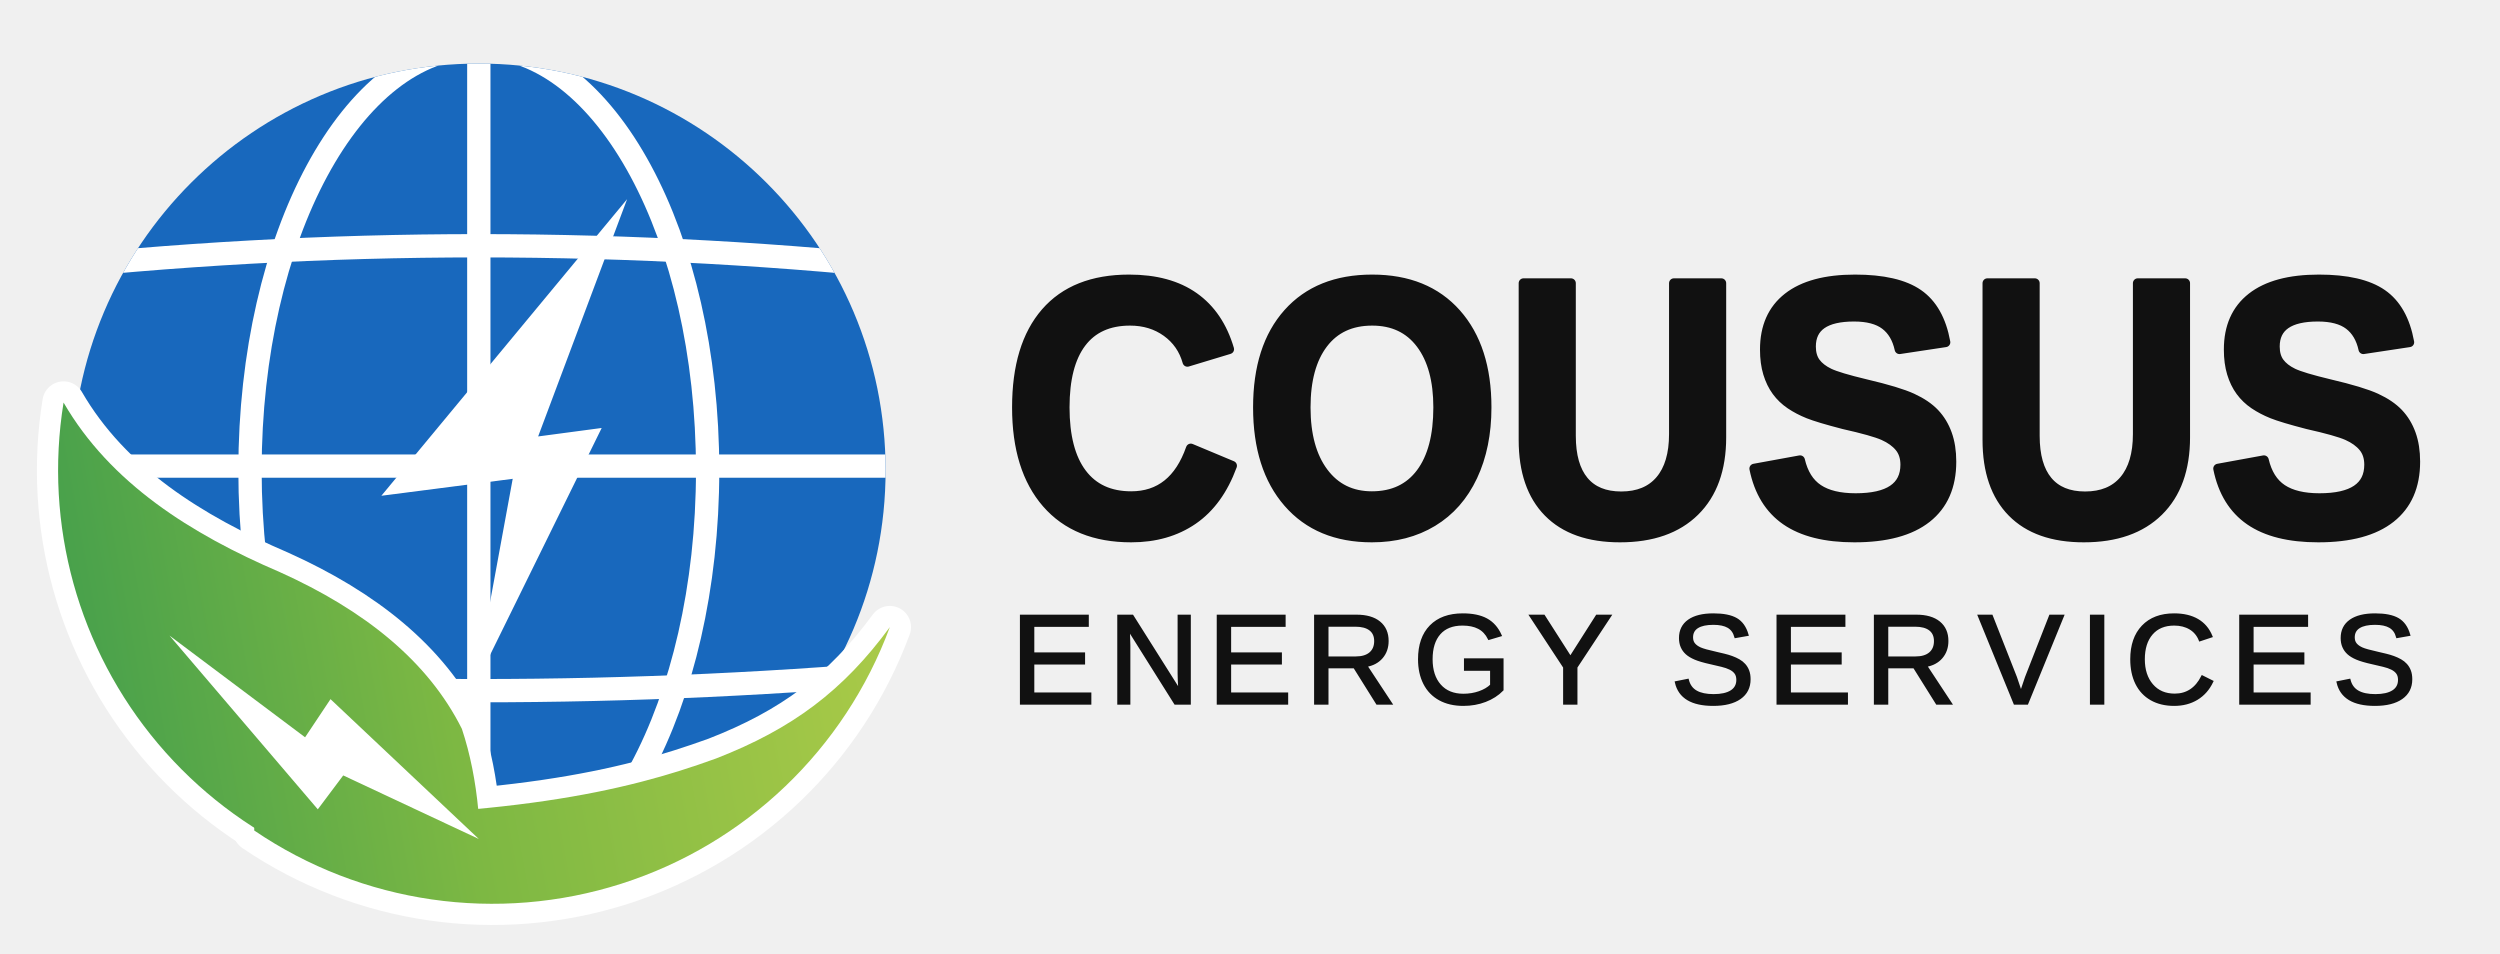
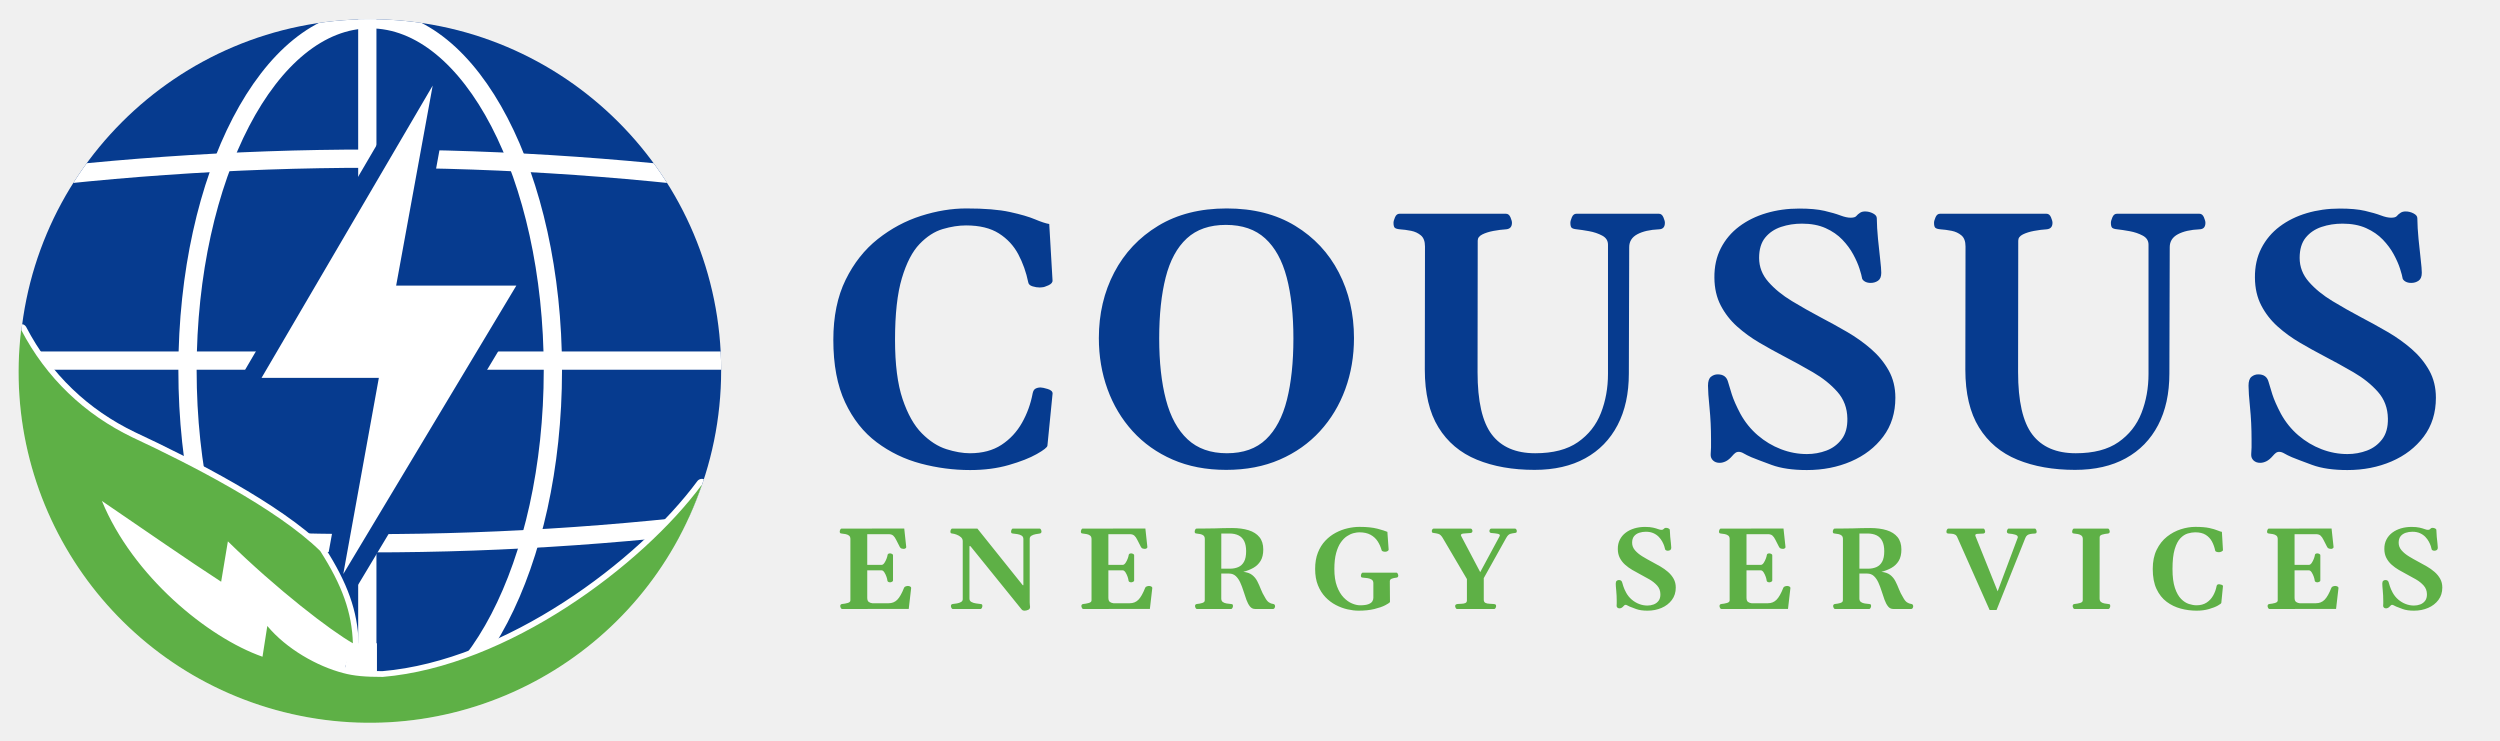
- <svg xmlns="http://www.w3.org/2000/svg" viewBox="100 70 590 225" width="2360" height="900">
-   <defs>
-     <linearGradient id="gg" gradientUnits="userSpaceOnUse" x1="120" y1="250" x2="310" y2="215">
-       <stop offset="0" stop-color="#46A04C" />
-       <stop offset="0.45" stop-color="#7DB843" />
-       <stop offset="1" stop-color="#AACA48" />
-     </linearGradient>
-     <clipPath id="cg">
-       <circle cx="213" cy="181" r="96" />
-     </clipPath>
-   </defs>
-   <g>
-     <circle cx="213" cy="181" r="96" fill="#1868BD" />
-     <g clip-path="url(#cg)" fill="none" stroke="#FFFFFF" stroke-width="5.5">
-       <line x1="213" y1="70" x2="213" y2="290" />
-       <ellipse cx="213" cy="181" rx="54" ry="100" />
-       <line x1="100" y1="180" x2="330" y2="180" />
-       <path d="M 105 134 Q 213 122 321 134" />
-       <path d="M 105 228 Q 213 238 321 228" />
+ <svg xmlns="http://www.w3.org/2000/svg" width="1560" height="462" viewBox="0 0 1560 462">
+   <g transform="translate(0,0) scale(0.6) translate(-242,-77)">
+     <defs>
+       <clipPath id="gca">
+         <circle cx="627" cy="462" r="365" />
+       </clipPath>
+     </defs>
+     <circle cx="627" cy="462" r="365" fill="#063B8F" />
+     <g clip-path="url(#gca)" stroke="#FFFFFF" stroke-width="19" fill="none">
+       <path d="M200,272 Q627,212 1054,272" />
+       <line x1="200" y1="452" x2="1054" y2="452" />
+       <path d="M200,612 Q627,672 1054,612" />
+       <line x1="624" y1="60" x2="624" y2="900" />
+       <ellipse cx="627" cy="462" rx="190" ry="365" />
    </g>
-     <path d="M 248 117 L 190 187 L 221 183 L 212 232 L 242 171 L 227 173 Z" fill="#FFFFFF" />
-     <g stroke="#FFFFFF" stroke-width="10" stroke-linejoin="round" fill="#FFFFFF">
-       <path d="M 115 165 A 100 100 0 0 0 213 281 C 214 268 213 254 209 242 C 201 226 186 214 166 205 C 145 196 126 184 115 165 Z" />
-       <path d="M 160 266 A 100 100 0 0 0 310 218 C 299 233 287 242 269 249 C 247 257 220 263 160 263 Z" />
-     </g>
-     <g fill="url(#gg)">
-       <path d="M 115 165 A 100 100 0 0 0 213 281 C 214 268 213 254 209 242 C 201 226 186 214 166 205 C 145 196 126 184 115 165 Z" />
-       <path d="M 160 266 A 100 100 0 0 0 310 218 C 299 233 287 242 269 249 C 247 257 220 263 160 263 Z" />
-     </g>
-     <path d="M 140 220 L 172 244 L 178 235 L 213 268 L 181 253 L 175 261 Z" fill="#FFFFFF" />
+     <polygon points="692,166 514,470 636,470 599,674 779,374 654,374" fill="none" stroke="#063B8F" stroke-width="38" stroke-linejoin="round" />
+     <polygon points="692,166 514,470 636,470 599,674 779,374 654,374" fill="#FFFFFF" />
+     <polygon points="606,746 634,746 634,795 596,795" fill="#FFFFFF" clip-path="url(#gca)" />
+     <path d="M264,420 A365,365 0 0 0 972,581 C910,665 770,770 640,781 C622,781 610,780 599,777 C572,770 540,752 520,728 L515,760 C458,740 380,676 348,598 C392,628 438,660 472,682 L479,640 C530,690 586,733 609,746 C608,714 598,686 575,650 C530,606 440,560 380,532 C330,508 290,470 264,420 Z " fill="none" stroke="#FFFFFF" stroke-width="12" stroke-linejoin="round" clip-path="url(#gca)" />
+     <path d="M264,420 A365,365 0 0 0 972,581 C910,665 770,770 640,781 C622,781 610,780 599,777 L609,746 C608,714 598,672 575,650 C530,606 440,560 380,532 C330,508 290,470 264,420 Z" fill="#FFFFFF" />
+     <path d="M264,420 A365,365 0 0 0 972,581 C910,665 770,770 640,781 C622,781 610,780 599,777 C572,770 540,752 520,728 L515,760 C458,740 380,676 348,598 C392,628 438,660 472,682 L479,640 C530,690 586,733 609,746 C608,714 598,686 575,650 C530,606 440,560 380,532 C330,508 290,470 264,420 Z " fill="#5EB046" />
  </g>
-   <path d="M366.958 187.098Q377.082 187.098 381.025 175.844L390.769 179.917Q387.622 188.483 381.537 192.662Q375.451 196.84 366.958 196.84Q354.067 196.84 347.033 188.756Q340.0 180.673 340.0 166.144Q340.0 151.572 346.787 143.762Q353.574 135.951 366.465 135.951Q375.868 135.951 381.783 140.129Q387.698 144.308 390.087 152.412L380.229 155.394Q378.977 150.942 375.319 148.318Q371.66 145.693 366.693 145.693Q359.11 145.693 355.185 150.9Q351.261 156.107 351.261 166.144Q351.261 176.348 355.299 181.723Q359.337 187.098 366.958 187.098Z M450.832 166.144Q450.832 175.382 447.533 182.395Q444.234 189.407 438.092 193.124Q431.95 196.84 423.76 196.84Q411.172 196.84 404.025 188.63Q396.877 180.421 396.877 166.144Q396.877 151.908 404.006 143.93Q411.134 135.951 423.836 135.951Q436.537 135.951 443.685 144.014Q450.832 152.076 450.832 166.144ZM439.419 166.144Q439.419 156.569 435.324 151.131Q431.229 145.693 423.836 145.693Q416.328 145.693 412.233 151.089Q408.138 156.485 408.138 166.144Q408.138 175.886 412.328 181.492Q416.518 187.098 423.76 187.098Q431.267 187.098 435.343 181.639Q439.419 176.18 439.419 166.144Z M482.306 196.84Q471.272 196.84 465.414 190.877Q459.556 184.914 459.556 173.828V136.833H470.741V172.862Q470.741 179.875 473.756 183.507Q476.77 187.14 482.609 187.14Q488.6 187.14 491.822 183.339Q495.045 179.539 495.045 172.442V136.833H506.23V173.198Q506.23 184.452 499.955 190.646Q493.68 196.84 482.306 196.84Z M560.53 178.951Q560.53 187.644 554.709 192.242Q548.889 196.84 537.628 196.84Q527.353 196.84 521.514 192.809Q515.675 188.777 514.007 180.589L524.813 178.615Q525.912 183.318 529.097 185.439Q532.282 187.56 537.932 187.56Q549.648 187.56 549.648 179.665Q549.648 177.146 548.302 175.508Q546.956 173.87 544.51 172.778Q542.065 171.687 535.126 170.133Q529.135 168.579 526.785 167.634Q524.434 166.689 522.538 165.409Q520.642 164.128 519.315 162.322Q517.988 160.517 517.249 158.081Q516.509 155.646 516.509 152.496Q516.509 144.476 521.95 140.213Q527.391 135.951 537.78 135.951Q547.714 135.951 552.7 139.395Q557.686 142.838 559.127 150.774L548.283 152.412Q547.449 148.591 544.889 146.659Q542.33 144.728 537.553 144.728Q527.391 144.728 527.391 151.782Q527.391 154.092 528.472 155.562Q529.552 157.031 531.676 158.06Q533.799 159.089 540.283 160.643Q547.979 162.448 551.297 163.981Q554.615 165.514 556.548 167.55Q558.482 169.587 559.506 172.421Q560.53 175.256 560.53 178.951Z M591.776 196.84Q580.742 196.84 574.884 190.877Q569.026 184.914 569.026 173.828V136.833H580.212V172.862Q580.212 179.875 583.226 183.507Q586.24 187.14 592.079 187.14Q598.07 187.14 601.293 183.339Q604.516 179.539 604.516 172.442V136.833H615.701V173.198Q615.701 184.452 609.426 190.646Q603.151 196.84 591.776 196.84Z M670.0 178.951Q670.0 187.644 664.18 192.242Q658.36 196.84 647.099 196.84Q636.824 196.84 630.985 192.809Q625.146 188.777 623.477 180.589L634.283 178.615Q635.383 183.318 638.568 185.439Q641.753 187.56 647.402 187.56Q659.118 187.56 659.118 179.665Q659.118 177.146 657.772 175.508Q656.426 173.87 653.981 172.778Q651.535 171.687 644.596 170.133Q638.606 168.579 636.255 167.634Q633.904 166.689 632.008 165.409Q630.113 164.128 628.786 162.322Q627.458 160.517 626.719 158.081Q625.98 155.646 625.98 152.496Q625.98 144.476 631.421 140.213Q636.862 135.951 647.251 135.951Q657.184 135.951 662.17 139.395Q667.156 142.838 668.597 150.774L657.753 152.412Q656.919 148.591 654.36 146.659Q651.8 144.728 647.023 144.728Q636.862 144.728 636.862 151.782Q636.862 154.092 637.942 155.562Q639.023 157.031 641.146 158.06Q643.269 159.089 649.753 160.643Q657.45 162.448 660.768 163.981Q664.085 165.514 666.019 167.55Q667.953 169.587 668.976 172.421Q670.0 175.256 670.0 178.951Z" fill="#111111" stroke="#111111" stroke-width="2.3" stroke-linejoin="round" />
-   <path d="M341 236V215.36H356.659V217.646H343.798V224.267H355.78V226.522H343.798V233.715H357.26V236Z M377.365 236L366.32 218.422L366.393 219.843L366.466 222.289V236H363.976V215.36H367.228L378.39 233.056Q378.214 230.185 378.214 228.896V215.36H380.734V236Z M387.45 236V215.36H403.109V217.646H390.248V224.267H402.23V226.522H390.248V233.715H403.71V236Z M425.016 236L419.654 227.431H413.224V236H410.426V215.36H420.138Q423.624 215.36 425.521 216.92Q427.418 218.48 427.418 221.264Q427.418 223.563 426.078 225.131Q424.737 226.698 422.379 227.108L428.238 236Z M424.605 221.293Q424.605 219.491 423.382 218.546Q422.159 217.602 419.859 217.602H413.224V225.219H419.976Q422.188 225.219 423.397 224.186Q424.605 223.153 424.605 221.293Z M434.954 225.585Q434.954 220.561 437.65 217.807Q440.345 215.053 445.223 215.053Q448.651 215.053 450.789 216.21Q452.928 217.367 454.085 219.916L451.419 220.707Q450.54 218.949 448.995 218.144Q447.449 217.338 445.15 217.338Q441.575 217.338 439.686 219.499Q437.796 221.659 437.796 225.585Q437.796 229.496 439.803 231.759Q441.81 234.022 445.355 234.022Q447.376 234.022 449.127 233.407Q450.877 232.792 451.961 231.737V228.017H445.794V225.673H454.539V232.792Q452.899 234.462 450.518 235.377Q448.138 236.293 445.355 236.293Q442.117 236.293 439.774 235.004Q437.43 233.715 436.192 231.291Q434.954 228.866 434.954 225.585Z M471.978 227.445V236H469.195V227.445L461.255 215.36H464.332L470.616 225.189L476.871 215.36H479.947Z M512.842 230.302Q512.842 233.158 510.608 234.726Q508.374 236.293 504.316 236.293Q496.772 236.293 495.571 231.049L498.281 230.507Q498.75 232.367 500.273 233.239Q501.797 234.11 504.419 234.11Q507.129 234.11 508.601 233.18Q510.073 232.25 510.073 230.448Q510.073 229.438 509.612 228.808Q509.15 228.178 508.315 227.768Q507.48 227.357 506.323 227.079Q505.166 226.801 503.76 226.479Q501.313 225.937 500.046 225.395Q498.779 224.853 498.047 224.186Q497.314 223.52 496.926 222.626Q496.538 221.732 496.538 220.575Q496.538 217.924 498.567 216.488Q500.596 215.053 504.375 215.053Q507.891 215.053 509.751 216.129Q511.611 217.206 512.358 219.799L509.604 220.282Q509.15 218.642 507.876 217.902Q506.601 217.162 504.346 217.162Q501.87 217.162 500.566 217.982Q499.263 218.803 499.263 220.429Q499.263 221.381 499.768 222.003Q500.273 222.626 501.225 223.058Q502.178 223.49 505.019 224.12Q505.972 224.34 506.916 224.567Q507.861 224.794 508.725 225.109Q509.59 225.424 510.344 225.849Q511.099 226.273 511.655 226.889Q512.212 227.504 512.527 228.339Q512.842 229.174 512.842 230.302Z M519.558 236V215.36H535.217V217.646H522.356V224.267H534.338V226.522H522.356V233.715H535.818V236Z M557.124 236L551.762 227.431H545.332V236H542.534V215.36H552.246Q555.732 215.36 557.629 216.92Q559.526 218.48 559.526 221.264Q559.526 223.563 558.186 225.131Q556.845 226.698 554.487 227.108L560.346 236Z M556.713 221.293Q556.713 219.491 555.49 218.546Q554.267 217.602 551.967 217.602H545.332V225.219H552.084Q554.296 225.219 555.505 224.186Q556.713 223.153 556.713 221.293Z M578.386 236H575.485L567.062 215.36H570.007L575.72 229.892L576.95 233.539L578.18 229.892L583.864 215.36H586.808Z M593.525 236V215.36H596.322V236Z M613.117 217.338Q609.689 217.338 607.785 219.542Q605.88 221.747 605.88 225.585Q605.88 229.379 607.865 231.686Q609.85 233.993 613.234 233.993Q617.57 233.993 619.752 229.701L622.037 230.844Q620.763 233.51 618.456 234.901Q616.149 236.293 613.102 236.293Q609.982 236.293 607.704 234.997Q605.426 233.7 604.232 231.291Q603.038 228.881 603.038 225.585Q603.038 220.648 605.704 217.851Q608.371 215.053 613.087 215.053Q616.383 215.053 618.595 216.342Q620.807 217.631 621.847 220.165L619.196 221.044Q618.478 219.242 616.889 218.29Q615.299 217.338 613.117 217.338Z M628.754 236V215.36H644.413V217.646H631.551V224.267H643.534V226.522H631.551V233.715H645.013V236Z M669 230.302Q669 233.158 666.766 234.726Q664.532 236.293 660.475 236.293Q652.931 236.293 651.729 231.049L654.439 230.507Q654.908 232.367 656.432 233.239Q657.955 234.11 660.577 234.11Q663.287 234.11 664.759 233.18Q666.231 232.25 666.231 230.448Q666.231 229.438 665.77 228.808Q665.309 228.178 664.474 227.768Q663.639 227.357 662.481 227.079Q661.324 226.801 659.918 226.479Q657.472 225.937 656.205 225.395Q654.938 224.853 654.205 224.186Q653.473 223.52 653.084 222.626Q652.696 221.732 652.696 220.575Q652.696 217.924 654.725 216.488Q656.754 215.053 660.533 215.053Q664.049 215.053 665.909 216.129Q667.77 217.206 668.517 219.799L665.763 220.282Q665.309 218.642 664.034 217.902Q662.76 217.162 660.504 217.162Q658.028 217.162 656.725 217.982Q655.421 218.803 655.421 220.429Q655.421 221.381 655.926 222.003Q656.432 222.626 657.384 223.058Q658.336 223.49 661.178 224.12Q662.13 224.34 663.075 224.567Q664.02 224.794 664.884 225.109Q665.748 225.424 666.502 225.849Q667.257 226.273 667.813 226.889Q668.37 227.504 668.685 228.339Q669 229.174 669 230.302Z" fill="#111111" stroke="#111111" stroke-width="0.6" />
+   <g transform="translate(520,290)">
+     <path d="M85.343 3.311Q69.796 3.311 54.62 -0.717Q39.445 -4.746 27.069 -14.018Q14.694 -23.289 7.347 -38.962Q0.0 -54.635 0.0 -77.925Q0.0 -99.779 7.666 -115.397Q15.332 -131.015 27.75 -140.838Q40.169 -150.661 54.716 -155.297Q69.263 -159.933 83.025 -159.933Q100.007 -159.933 110.121 -157.723Q120.234 -155.514 125.856 -153.136Q131.479 -150.758 134.728 -150.22L136.772 -115.135Q136.993 -113.259 134.277 -111.99Q131.562 -110.721 130.16 -110.721Q129.829 -110.721 129.515 -110.665Q129.201 -110.61 128.716 -110.61Q126.667 -110.61 124.297 -111.328Q121.927 -112.045 121.63 -113.811Q119.705 -123.236 115.422 -131.315Q111.138 -139.394 103.296 -144.365Q95.454 -149.337 82.804 -149.337Q75.971 -149.337 68.287 -147.074Q60.604 -144.812 53.816 -137.748Q47.028 -130.684 42.762 -116.39Q38.496 -102.097 38.496 -77.925Q38.496 -54.967 43.22 -40.949Q47.945 -26.931 55.242 -19.592Q62.538 -12.252 70.574 -9.713Q78.61 -7.174 85.233 -7.174Q96.894 -7.174 104.892 -12.398Q112.889 -17.621 117.717 -26.16Q122.544 -34.7 124.387 -44.576Q124.829 -46.783 126.189 -47.501Q127.549 -48.218 129.315 -48.218Q130.64 -48.218 133.728 -47.28Q136.815 -46.342 136.815 -44.465L133.59 -11.92Q133.48 -10.375 126.949 -6.678Q120.418 -2.98 109.532 0.166Q98.646 3.311 85.343 3.311Z M245.145 3.201Q226.478 3.201 211.772 -3.201Q197.066 -9.603 186.785 -20.916Q176.504 -32.229 171.094 -47.13Q165.683 -62.031 165.683 -79.028Q165.683 -101.655 175.276 -119.977Q184.868 -138.299 202.724 -149.116Q220.58 -159.933 245.481 -159.933Q270.381 -159.933 288.158 -149.116Q305.935 -138.299 315.41 -119.977Q324.885 -101.655 324.885 -79.028Q324.885 -62.031 319.44 -47.13Q313.996 -32.229 303.643 -20.916Q293.29 -9.603 278.551 -3.201Q263.812 3.201 245.145 3.201ZM245.586 -7.174Q260.915 -7.174 269.967 -15.839Q279.018 -24.503 283.051 -40.563Q287.085 -56.622 287.085 -78.808Q287.085 -100.993 282.903 -116.887Q278.72 -132.781 269.487 -141.224Q260.253 -149.668 244.957 -149.668Q229.705 -149.668 220.56 -141.224Q211.415 -132.781 207.377 -116.887Q203.339 -100.993 203.339 -78.808Q203.339 -56.622 207.559 -40.563Q211.78 -24.503 221.073 -15.839Q230.367 -7.174 245.586 -7.174Z M496.624 -135.761 496.403 -56.953Q496.403 -38.203 489.368 -24.733Q482.333 -11.262 469.196 -4.031Q456.059 3.201 437.555 3.201Q417.04 3.201 401.577 -3.149Q386.114 -9.498 377.597 -23.305Q369.081 -37.111 369.081 -59.409L369.191 -136.202Q369.191 -140.948 366.652 -143.101Q364.114 -145.253 360.527 -145.971Q356.939 -146.688 353.518 -146.909Q351.2 -147.129 350.372 -147.847Q349.544 -148.564 349.544 -150.993Q349.544 -152.207 350.483 -154.414Q351.421 -156.622 353.297 -156.622H419.709Q421.586 -156.622 422.524 -154.414Q423.462 -152.207 423.462 -150.993Q423.462 -147.24 419.82 -146.909Q416.067 -146.688 411.942 -145.915Q407.817 -145.143 404.956 -143.708Q402.094 -142.273 402.094 -139.845L401.996 -57.836Q401.996 -30.551 410.884 -18.862Q419.773 -7.174 437.997 -7.174Q454.669 -7.174 464.621 -14.096Q474.574 -21.019 478.979 -32.281Q483.384 -43.544 483.384 -56.733V-137.306Q483.384 -141.059 479.758 -142.99Q476.133 -144.922 471.552 -145.75Q466.972 -146.578 463.881 -146.909Q461.563 -147.129 460.735 -147.847Q459.908 -148.564 459.908 -150.993Q459.908 -152.207 460.846 -154.414Q461.784 -156.622 463.666 -156.622H515.138Q517.014 -156.622 517.953 -154.414Q518.891 -152.207 518.891 -150.993Q518.891 -147.019 515.248 -146.909Q506.75 -146.544 501.687 -143.82Q496.624 -141.097 496.624 -135.761Z M607.501 3.311Q594.194 3.311 585.487 0.11Q576.781 -3.09 572.951 -4.66Q569.861 -6.009 568.143 -7.031Q566.425 -8.053 564.932 -8.053Q563.699 -8.053 562.777 -7.321Q561.856 -6.59 561.127 -5.716Q558.91 -3.135 556.928 -2.163Q554.946 -1.191 553.06 -1.191Q550.502 -1.191 548.926 -2.681Q547.35 -4.171 547.46 -6.489Q547.681 -9.234 547.681 -10.784Q547.681 -12.335 547.681 -15.804Q547.681 -26.27 546.735 -35.618Q545.79 -44.967 545.79 -49.31Q545.79 -53.408 547.654 -54.902Q549.518 -56.397 551.889 -56.397Q557.019 -56.397 558.276 -51.761Q559.015 -49.002 560.654 -43.908Q562.292 -38.814 566.017 -31.777Q570.297 -24.003 576.845 -18.376Q583.393 -12.75 591.315 -9.708Q599.237 -6.666 607.543 -6.666Q613.892 -6.666 619.685 -8.839Q625.477 -11.013 629.194 -15.909Q632.911 -20.804 632.758 -28.858Q632.604 -38.637 626.508 -45.516Q620.411 -52.395 611.297 -57.693Q602.182 -62.991 592.815 -67.867Q585.429 -71.73 577.864 -76.162Q570.298 -80.593 563.98 -86.239Q557.663 -91.885 553.757 -99.374Q549.85 -106.863 549.783 -116.763Q549.682 -127.057 553.8 -135.098Q557.917 -143.138 565.221 -148.642Q572.525 -154.146 582.15 -157.001Q591.776 -159.856 602.692 -159.856Q612.366 -159.856 618.463 -158.438Q624.56 -157.02 628.339 -155.585Q632.118 -154.15 634.78 -154.15Q637.506 -154.15 638.363 -155.22Q639.219 -156.291 640.765 -157.284Q641.979 -158.057 643.822 -158.057Q646.413 -158.057 648.766 -156.826Q651.12 -155.595 651.12 -153.862Q651.197 -147.82 651.876 -140.855Q652.555 -133.89 653.234 -128.098Q653.913 -122.306 653.913 -119.8Q653.913 -116.225 651.917 -114.845Q649.921 -113.465 647.329 -113.465Q645.367 -113.465 643.992 -114.161Q642.617 -114.857 642.012 -116.004Q641.642 -118.267 640.327 -122.361Q639.011 -126.456 636.412 -131.264Q633.813 -136.072 629.614 -140.46Q625.415 -144.847 619.185 -147.647Q612.954 -150.446 604.415 -150.446Q597.489 -150.446 591.376 -148.406Q585.262 -146.366 581.473 -141.723Q577.685 -137.079 577.685 -129.064Q577.685 -120.695 583.47 -114.104Q589.254 -107.513 598.139 -102.139Q607.024 -96.764 616.136 -91.951Q624.308 -87.68 632.517 -82.912Q640.725 -78.144 647.539 -72.234Q654.353 -66.325 658.531 -58.848Q662.708 -51.372 662.708 -41.793Q662.708 -27.675 655.122 -17.566Q647.535 -7.457 635.018 -2.073Q622.501 3.311 607.501 3.311Z M833.915 -135.761 833.695 -56.953Q833.695 -38.203 826.659 -24.733Q819.624 -11.262 806.488 -4.031Q793.351 3.201 774.847 3.201Q754.332 3.201 738.869 -3.149Q723.406 -9.498 714.889 -23.305Q706.372 -37.111 706.372 -59.409L706.483 -136.202Q706.483 -140.948 703.944 -143.101Q701.406 -145.253 697.818 -145.971Q694.231 -146.688 690.81 -146.909Q688.492 -147.129 687.664 -147.847Q686.836 -148.564 686.836 -150.993Q686.836 -152.207 687.774 -154.414Q688.712 -156.622 690.589 -156.622H757.001Q758.877 -156.622 759.815 -154.414Q760.754 -152.207 760.754 -150.993Q760.754 -147.24 757.111 -146.909Q753.359 -146.688 749.234 -145.915Q745.109 -145.143 742.247 -143.708Q739.386 -142.273 739.386 -139.845L739.287 -57.836Q739.287 -30.551 748.176 -18.862Q757.064 -7.174 775.288 -7.174Q791.96 -7.174 801.913 -14.096Q811.866 -21.019 816.271 -32.281Q820.676 -43.544 820.676 -56.733V-137.306Q820.676 -141.059 817.05 -142.99Q813.425 -144.922 808.844 -145.75Q804.263 -146.578 801.173 -146.909Q798.855 -147.129 798.027 -147.847Q797.199 -148.564 797.199 -150.993Q797.199 -152.207 798.138 -154.414Q799.076 -156.622 800.958 -156.622H852.43Q854.306 -156.622 855.244 -154.414Q856.183 -152.207 856.183 -150.993Q856.183 -147.019 852.54 -146.909Q844.041 -146.544 838.978 -143.82Q833.915 -141.097 833.915 -135.761Z M944.793 3.311Q931.486 3.311 922.779 0.11Q914.073 -3.09 910.243 -4.66Q907.153 -6.009 905.434 -7.031Q903.716 -8.053 902.224 -8.053Q900.991 -8.053 900.069 -7.321Q899.148 -6.59 898.418 -5.716Q896.201 -3.135 894.219 -2.163Q892.237 -1.191 890.351 -1.191Q887.794 -1.191 886.218 -2.681Q884.641 -4.171 884.752 -6.489Q884.973 -9.234 884.973 -10.784Q884.973 -12.335 884.973 -15.804Q884.973 -26.27 884.027 -35.618Q883.081 -44.967 883.081 -49.31Q883.081 -53.408 884.946 -54.902Q886.81 -56.397 889.18 -56.397Q894.31 -56.397 895.567 -51.761Q896.306 -49.002 897.945 -43.908Q899.584 -38.814 903.308 -31.777Q907.589 -24.003 914.137 -18.376Q920.685 -12.75 928.607 -9.708Q936.529 -6.666 944.835 -6.666Q951.184 -6.666 956.976 -8.839Q962.769 -11.013 966.486 -15.909Q970.203 -20.804 970.049 -28.858Q969.896 -38.637 963.8 -45.516Q957.703 -52.395 948.588 -57.693Q939.473 -62.991 930.106 -67.867Q922.721 -71.73 915.155 -76.162Q907.59 -80.593 901.272 -86.239Q894.955 -91.885 891.048 -99.374Q887.142 -106.863 887.075 -116.763Q886.974 -127.057 891.091 -135.098Q895.209 -143.138 902.513 -148.642Q909.816 -154.146 919.442 -157.001Q929.068 -159.856 939.983 -159.856Q949.657 -159.856 955.754 -158.438Q961.851 -157.02 965.63 -155.585Q969.409 -154.15 972.072 -154.15Q974.798 -154.15 975.654 -155.22Q976.511 -156.291 978.056 -157.284Q979.271 -158.057 981.113 -158.057Q983.704 -158.057 986.058 -156.826Q988.412 -155.595 988.412 -153.862Q988.488 -147.82 989.167 -140.855Q989.847 -133.89 990.526 -128.098Q991.205 -122.306 991.205 -119.8Q991.205 -116.225 989.208 -114.845Q987.212 -113.465 984.621 -113.465Q982.659 -113.465 981.284 -114.161Q979.909 -114.857 979.304 -116.004Q978.934 -118.267 977.619 -122.361Q976.303 -126.456 973.704 -131.264Q971.105 -136.072 966.906 -140.46Q962.707 -144.847 956.477 -147.647Q950.246 -150.446 941.706 -150.446Q934.781 -150.446 928.667 -148.406Q922.554 -146.366 918.765 -141.723Q914.977 -137.079 914.977 -129.064Q914.977 -120.695 920.761 -114.104Q926.546 -107.513 935.431 -102.139Q944.315 -96.764 953.428 -91.951Q961.6 -87.68 969.808 -82.912Q978.017 -78.144 984.831 -72.234Q991.645 -66.325 995.823 -58.848Q1000.0 -51.372 1000.0 -41.793Q1000.0 -27.675 992.414 -17.566Q984.827 -7.457 972.31 -2.073Q959.793 3.311 944.793 3.311Z" fill="#063B8F" />
+   </g>
+   <g transform="translate(524,380)">
+     <path d="M0.318 -1.803Q0.318 -2.97 1.485 -3.111Q3.182 -3.253 4.914 -3.73Q6.647 -4.207 6.647 -5.374V-43.628Q6.647 -45.148 5.745 -45.82Q4.844 -46.492 3.606 -46.722Q2.369 -46.951 1.273 -47.057Q0.53 -47.128 0.265 -47.358Q0.0 -47.588 0.0 -48.366Q0.0 -48.754 0.301 -49.462Q0.601 -50.169 1.202 -50.169L40.25 -50.179L41.487 -38.689Q41.558 -38.088 40.952 -37.788Q40.347 -37.487 39.958 -37.487Q39.392 -37.487 38.658 -37.681Q37.923 -37.876 37.499 -38.654Q36.084 -41.305 35.233 -43.091Q34.382 -44.876 33.364 -45.778Q32.346 -46.679 30.437 -46.679L17.162 -46.669V-27.506L26.247 -27.517Q27.166 -27.658 27.944 -28.86Q28.721 -30.062 29.234 -31.459Q29.747 -32.856 29.817 -33.563Q29.888 -34.27 30.383 -34.482Q30.878 -34.694 31.444 -34.694Q31.833 -34.694 32.535 -34.393Q33.237 -34.093 33.237 -33.492V-17.83Q33.237 -17.229 32.535 -16.928Q31.833 -16.628 31.444 -16.628Q30.878 -16.628 30.33 -16.875Q29.782 -17.123 29.711 -17.794Q29.676 -18.572 29.163 -20.075Q28.651 -21.577 27.838 -22.85Q27.024 -24.123 26.034 -24.123L17.162 -24.112V-6.965Q17.162 -5.02 18.177 -4.349Q19.191 -3.677 20.358 -3.571L30.533 -3.582Q33.715 -3.582 35.874 -5.733Q38.034 -7.884 40.118 -13.198Q40.369 -13.845 41.163 -14.105Q41.957 -14.365 42.522 -14.365Q43.194 -14.365 43.849 -14.064Q44.504 -13.764 44.574 -13.163L43.052 -0.011L1.52 0.0Q0.919 0.0 0.619 -0.707Q0.318 -1.414 0.318 -1.803Z M70.566 0.0Q69.965 0.0 69.664 -0.707Q69.364 -1.414 69.364 -1.803Q69.364 -2.97 70.531 -3.111Q71.662 -3.217 73.119 -3.465Q74.576 -3.712 75.662 -4.331Q76.748 -4.95 76.748 -6.081V-42.301Q76.748 -43.821 75.591 -44.825Q74.435 -45.828 72.925 -46.39Q71.414 -46.951 70.318 -47.057Q69.576 -47.128 69.311 -47.358Q69.046 -47.588 69.046 -48.366Q69.046 -48.754 69.346 -49.462Q69.647 -50.169 70.248 -50.169H85.885L114.167 -14.852H114.591V-43.628Q114.591 -45.148 113.433 -45.82Q112.275 -46.492 110.779 -46.722Q109.282 -46.951 108.178 -47.057Q107.435 -47.128 107.17 -47.358Q106.905 -47.588 106.905 -48.366Q106.905 -48.754 107.206 -49.462Q107.506 -50.169 108.107 -50.169H124.685Q125.286 -50.169 125.587 -49.462Q125.887 -48.754 125.887 -48.366Q125.887 -47.199 124.721 -47.057Q123.66 -46.951 122.193 -46.66Q120.726 -46.369 119.63 -45.709Q118.534 -45.05 118.534 -43.751V-4.003Q118.534 -3.329 118.604 -2.886Q118.675 -2.442 118.746 -1.414Q118.852 -0.003 117.618 0.529Q116.384 1.061 115.395 1.061Q114.123 1.061 113.486 0.283L81.537 -39.226H80.936V-6.541Q80.936 -5.02 82.194 -4.349Q83.451 -3.677 85.062 -3.465Q86.673 -3.253 87.733 -3.111Q88.476 -3.041 88.741 -2.828Q89.006 -2.616 89.006 -1.803Q89.006 -1.414 88.706 -0.707Q88.405 0.0 87.804 0.0Z M150.785 -1.803Q150.785 -2.97 151.951 -3.111Q153.648 -3.253 155.381 -3.73Q157.113 -4.207 157.113 -5.374V-43.628Q157.113 -45.148 156.212 -45.82Q155.31 -46.492 154.073 -46.722Q152.835 -46.951 151.739 -47.057Q150.997 -47.128 150.732 -47.358Q150.466 -47.588 150.466 -48.366Q150.466 -48.754 150.767 -49.462Q151.068 -50.169 151.669 -50.169L190.716 -50.179L191.954 -38.689Q192.024 -38.088 191.419 -37.788Q190.813 -37.487 190.424 -37.487Q189.859 -37.487 189.124 -37.681Q188.389 -37.876 187.965 -38.654Q186.551 -41.305 185.7 -43.091Q184.848 -44.876 183.83 -45.778Q182.812 -46.679 180.903 -46.679L167.629 -46.669V-27.506L176.713 -27.517Q177.632 -27.658 178.41 -28.86Q179.188 -30.062 179.701 -31.459Q180.213 -32.856 180.284 -33.563Q180.355 -34.27 180.85 -34.482Q181.345 -34.694 181.91 -34.694Q182.299 -34.694 183.002 -34.393Q183.704 -34.093 183.704 -33.492V-17.83Q183.704 -17.229 183.002 -16.928Q182.299 -16.628 181.91 -16.628Q181.345 -16.628 180.797 -16.875Q180.249 -17.123 180.178 -17.794Q180.143 -18.572 179.63 -20.075Q179.117 -21.577 178.304 -22.85Q177.491 -24.123 176.501 -24.123L167.629 -24.112V-6.965Q167.629 -5.02 168.643 -4.349Q169.658 -3.677 170.825 -3.571L180.999 -3.582Q184.181 -3.582 186.341 -5.733Q188.501 -7.884 190.585 -13.198Q190.835 -13.845 191.629 -14.105Q192.423 -14.365 192.989 -14.365Q193.661 -14.365 194.315 -14.064Q194.97 -13.764 195.041 -13.163L193.519 -0.011L151.987 0.0Q151.386 0.0 151.085 -0.707Q150.785 -1.414 150.785 -1.803Z M222.898 0.0Q222.297 0.0 221.997 -0.707Q221.696 -1.414 221.696 -1.803Q221.696 -2.97 222.863 -3.111Q224.56 -3.253 226.164 -3.73Q227.768 -4.207 227.768 -5.374L227.803 -43.628Q227.803 -45.148 226.99 -45.82Q226.177 -46.492 225.021 -46.722Q223.865 -46.951 222.762 -47.057Q222.016 -47.128 221.751 -47.358Q221.486 -47.588 221.486 -48.366Q221.486 -48.754 221.786 -49.462Q222.087 -50.169 222.699 -50.169Q224.858 -50.169 226.329 -50.199Q227.8 -50.229 229.387 -50.229Q231.889 -50.229 234.285 -50.299Q236.681 -50.37 239.253 -50.446Q241.824 -50.522 244.841 -50.511Q250.76 -50.501 255.133 -49.136Q259.506 -47.772 261.893 -44.824Q264.279 -41.876 264.279 -37.123Q264.279 -32.741 262.594 -29.988Q260.909 -27.236 258.086 -25.652Q255.263 -24.068 251.813 -23.165Q255.314 -22.812 257.33 -21.228Q259.347 -19.644 260.547 -17.304Q261.747 -14.965 262.765 -12.344Q263.783 -9.723 265.304 -7.283Q266.506 -4.985 267.785 -4.137Q269.064 -3.288 270.372 -3.147Q271.645 -3.005 271.645 -1.626Q271.645 -1.237 271.344 -0.619Q271.044 0.0 270.443 0.0H259.184Q257.235 0.0 255.961 -1.591Q254.688 -3.182 253.769 -5.71Q252.849 -8.238 251.974 -11.048Q251.098 -13.859 249.968 -16.387Q248.837 -18.915 247.157 -20.506Q245.477 -22.097 242.91 -22.097H238.067V-6.541Q238.067 -5.02 239.049 -4.331Q240.031 -3.642 241.433 -3.429Q242.836 -3.217 244.099 -3.111Q244.841 -3.041 245.106 -2.828Q245.371 -2.616 245.371 -1.803Q245.371 -1.414 245.071 -0.707Q244.77 0.0 244.169 0.0ZM238.078 -25.137H243.427Q246.362 -25.137 248.651 -26.118Q250.94 -27.099 252.262 -29.468Q253.584 -31.836 253.584 -36.027Q253.584 -39.848 252.385 -42.302Q251.185 -44.755 248.843 -45.924Q246.5 -47.093 243.106 -47.093H238.088Z M323.747 1.061Q320.529 1.061 316.851 0.23Q313.174 -0.601 309.596 -2.457Q306.017 -4.313 303.096 -7.354Q300.175 -10.394 298.409 -14.743Q296.643 -19.092 296.643 -24.961Q296.643 -30.794 298.365 -35.161Q300.087 -39.527 303.006 -42.603Q305.924 -45.679 309.54 -47.588Q313.156 -49.497 316.985 -50.363Q320.815 -51.229 324.306 -51.229Q331.189 -51.229 335.534 -50.08Q339.878 -48.931 341.727 -48.118L342.505 -37.158Q342.576 -36.557 341.883 -36.15Q341.19 -35.744 340.741 -35.744Q340.635 -35.744 340.534 -35.726Q340.433 -35.709 340.278 -35.709Q339.671 -35.709 338.938 -35.938Q338.205 -36.168 338.11 -36.734Q337.296 -39.704 335.664 -42.226Q334.031 -44.749 331.252 -46.287Q328.473 -47.824 324.235 -47.835Q322.682 -47.835 320.651 -47.323Q318.62 -46.81 316.523 -45.431Q314.426 -44.052 312.635 -41.489Q310.845 -38.926 309.743 -34.878Q308.642 -30.83 308.642 -24.961Q308.642 -18.491 310.277 -14.124Q311.913 -9.758 314.431 -7.159Q316.949 -4.561 319.686 -3.429Q322.423 -2.298 324.661 -2.298Q328.067 -2.298 329.864 -2.981Q331.66 -3.663 332.317 -4.735Q332.975 -5.806 332.975 -6.913V-16.122Q332.975 -17.642 331.918 -18.332Q330.861 -19.021 329.357 -19.238Q327.853 -19.456 326.474 -19.551Q325.732 -19.622 325.466 -19.852Q325.201 -20.082 325.201 -20.859Q325.201 -21.248 325.502 -21.955Q325.802 -22.663 326.403 -22.663H347.315Q347.916 -22.663 348.217 -21.955Q348.517 -21.248 348.517 -20.859Q348.517 -19.682 347.35 -19.551Q345.795 -19.385 344.522 -18.92Q343.249 -18.455 343.249 -17.289L343.349 -4.349Q342.808 -3.571 340.285 -2.28Q337.763 -0.99 333.558 0.035Q329.352 1.061 323.747 1.061Z M385.206 0.0Q384.605 0.0 384.305 -0.707Q384.004 -1.414 384.004 -1.803Q384.004 -2.934 385.524 -3.111Q386.726 -3.217 388.07 -3.253Q389.413 -3.288 390.386 -3.712Q391.358 -4.137 391.358 -5.374V-18.658L376.256 -44.335Q374.98 -46.478 373.504 -46.874Q372.029 -47.27 370.721 -47.411Q369.978 -47.482 369.713 -47.712Q369.448 -47.941 369.448 -48.719Q369.448 -49.108 369.766 -49.638Q370.084 -50.169 370.65 -50.169H393.595Q394.205 -50.169 394.505 -49.638Q394.806 -49.108 394.806 -48.719Q394.806 -47.552 393.639 -47.411Q390.619 -47.256 389.11 -47.063Q387.601 -46.87 387.601 -46.008Q387.601 -45.803 387.833 -45.409Q388.065 -45.015 388.111 -44.887L400.364 -21.645L398.95 -21.669L411.679 -45.256Q411.918 -45.711 411.918 -45.968Q411.886 -46.673 410.418 -46.952Q408.95 -47.231 406.569 -47.411Q405.402 -47.528 405.402 -48.713Q405.402 -49.108 405.703 -49.638Q406.003 -50.169 406.604 -50.169H421.277Q421.878 -50.169 422.178 -49.638Q422.479 -49.108 422.479 -48.719Q422.479 -47.941 422.214 -47.712Q421.948 -47.482 421.206 -47.411Q419.898 -47.27 418.484 -46.886Q417.069 -46.503 415.867 -44.335L401.872 -19.26V-5.834Q401.872 -4.313 402.897 -3.807Q403.922 -3.3 405.354 -3.264Q406.786 -3.228 407.953 -3.111Q408.695 -3.041 409.137 -2.828Q409.579 -2.616 409.579 -1.803Q409.579 -1.414 409.279 -0.707Q408.978 0.0 408.377 0.0Z  M503.996 1.061Q499.733 1.061 496.945 0.035Q494.156 -0.99 492.929 -1.493Q491.939 -1.925 491.389 -2.252Q490.838 -2.58 490.36 -2.58Q489.965 -2.58 489.67 -2.345Q489.375 -2.111 489.141 -1.831Q488.431 -1.004 487.796 -0.693Q487.162 -0.381 486.558 -0.381Q485.738 -0.381 485.233 -0.859Q484.728 -1.336 484.764 -2.079Q484.835 -2.958 484.835 -3.454Q484.835 -3.951 484.835 -5.062Q484.835 -8.415 484.532 -11.409Q484.229 -14.404 484.229 -15.795Q484.229 -17.107 484.826 -17.586Q485.423 -18.065 486.182 -18.065Q487.826 -18.065 488.228 -16.58Q488.465 -15.696 488.99 -14.065Q489.515 -12.433 490.708 -10.179Q492.079 -7.689 494.176 -5.886Q496.274 -4.084 498.811 -3.11Q501.349 -2.135 504.009 -2.135Q506.043 -2.135 507.899 -2.831Q509.754 -3.528 510.945 -5.096Q512.135 -6.664 512.086 -9.244Q512.037 -12.376 510.084 -14.58Q508.131 -16.783 505.212 -18.48Q502.292 -20.177 499.292 -21.739Q496.926 -22.976 494.503 -24.396Q492.079 -25.816 490.056 -27.624Q488.032 -29.432 486.781 -31.831Q485.53 -34.23 485.508 -37.401Q485.476 -40.699 486.795 -43.274Q488.113 -45.85 490.453 -47.613Q492.792 -49.376 495.876 -50.29Q498.959 -51.205 502.455 -51.205Q505.554 -51.205 507.507 -50.751Q509.46 -50.296 510.671 -49.837Q511.881 -49.377 512.734 -49.377Q513.607 -49.377 513.882 -49.72Q514.156 -50.063 514.651 -50.381Q515.04 -50.628 515.63 -50.628Q516.46 -50.628 517.214 -50.234Q517.968 -49.84 517.968 -49.285Q517.993 -47.349 518.21 -45.118Q518.428 -42.887 518.645 -41.032Q518.863 -39.177 518.863 -38.374Q518.863 -37.229 518.223 -36.787Q517.584 -36.345 516.754 -36.345Q516.125 -36.345 515.685 -36.568Q515.244 -36.791 515.051 -37.158Q514.932 -37.883 514.511 -39.194Q514.089 -40.506 513.257 -42.046Q512.424 -43.586 511.079 -44.992Q509.734 -46.397 507.739 -47.294Q505.743 -48.19 503.007 -48.19Q500.789 -48.19 498.831 -47.537Q496.872 -46.884 495.659 -45.396Q494.445 -43.909 494.445 -41.341Q494.445 -38.661 496.298 -36.55Q498.151 -34.438 500.997 -32.717Q503.843 -30.995 506.762 -29.453Q509.38 -28.085 512.009 -26.558Q514.638 -25.031 516.821 -23.138Q519.004 -21.245 520.342 -18.85Q521.68 -16.455 521.68 -13.387Q521.68 -8.865 519.25 -5.627Q516.82 -2.389 512.81 -0.664Q508.801 1.061 503.996 1.061Z M548.975 -1.803Q548.975 -2.97 550.142 -3.111Q551.839 -3.253 553.571 -3.73Q555.303 -4.207 555.303 -5.374V-43.628Q555.303 -45.148 554.402 -45.82Q553.5 -46.492 552.263 -46.722Q551.025 -46.951 549.929 -47.057Q549.187 -47.128 548.922 -47.358Q548.657 -47.588 548.657 -48.366Q548.657 -48.754 548.957 -49.462Q549.258 -50.169 549.859 -50.169L588.907 -50.179L590.144 -38.689Q590.215 -38.088 589.609 -37.788Q589.004 -37.487 588.615 -37.487Q588.049 -37.487 587.314 -37.681Q586.58 -37.876 586.155 -38.654Q584.741 -41.305 583.89 -43.091Q583.039 -44.876 582.021 -45.778Q581.003 -46.679 579.093 -46.679L565.819 -46.669V-27.506L574.903 -27.517Q575.823 -27.658 576.6 -28.86Q577.378 -30.062 577.891 -31.459Q578.403 -32.856 578.474 -33.563Q578.545 -34.27 579.04 -34.482Q579.535 -34.694 580.1 -34.694Q580.489 -34.694 581.192 -34.393Q581.894 -34.093 581.894 -33.492V-17.83Q581.894 -17.229 581.192 -16.928Q580.489 -16.628 580.1 -16.628Q579.535 -16.628 578.987 -16.875Q578.439 -17.123 578.368 -17.794Q578.333 -18.572 577.82 -20.075Q577.307 -21.577 576.494 -22.85Q575.681 -24.123 574.691 -24.123L565.819 -24.112V-6.965Q565.819 -5.02 566.834 -4.349Q567.848 -3.677 569.015 -3.571L579.189 -3.582Q582.371 -3.582 584.531 -5.733Q586.691 -7.884 588.775 -13.198Q589.025 -13.845 589.819 -14.105Q590.613 -14.365 591.179 -14.365Q591.851 -14.365 592.506 -14.064Q593.16 -13.764 593.231 -13.163L591.709 -0.011L550.177 0.0Q549.576 0.0 549.275 -0.707Q548.975 -1.414 548.975 -1.803Z M621.088 0.0Q620.487 0.0 620.187 -0.707Q619.886 -1.414 619.886 -1.803Q619.886 -2.97 621.053 -3.111Q622.75 -3.253 624.354 -3.73Q625.958 -4.207 625.958 -5.374L625.994 -43.628Q625.994 -45.148 625.18 -45.82Q624.367 -46.492 623.211 -46.722Q622.055 -46.951 620.953 -47.057Q620.206 -47.128 619.941 -47.358Q619.676 -47.588 619.676 -48.366Q619.676 -48.754 619.976 -49.462Q620.277 -50.169 620.889 -50.169Q623.048 -50.169 624.519 -50.199Q625.991 -50.229 627.577 -50.229Q630.08 -50.229 632.476 -50.299Q634.872 -50.37 637.443 -50.446Q640.014 -50.522 643.031 -50.511Q648.95 -50.501 653.324 -49.136Q657.697 -47.772 660.083 -44.824Q662.47 -41.876 662.47 -37.123Q662.47 -32.741 660.784 -29.988Q659.099 -27.236 656.276 -25.652Q653.453 -24.068 650.004 -23.165Q653.504 -22.812 655.521 -21.228Q657.537 -19.644 658.737 -17.304Q659.937 -14.965 660.955 -12.344Q661.974 -9.723 663.494 -7.283Q664.696 -4.985 665.975 -4.137Q667.254 -3.288 668.562 -3.147Q669.835 -3.005 669.835 -1.626Q669.835 -1.237 669.534 -0.619Q669.234 0.0 668.633 0.0H657.374Q655.425 0.0 654.152 -1.591Q652.878 -3.182 651.959 -5.71Q651.04 -8.238 650.164 -11.048Q649.288 -13.859 648.158 -16.387Q647.027 -18.915 645.347 -20.506Q643.667 -22.097 641.1 -22.097H636.257V-6.541Q636.257 -5.02 637.239 -4.331Q638.221 -3.642 639.624 -3.429Q641.026 -3.217 642.289 -3.111Q643.031 -3.041 643.297 -2.828Q643.562 -2.616 643.562 -1.803Q643.562 -1.414 643.261 -0.707Q642.961 0.0 642.36 0.0ZM636.268 -25.137H641.617Q644.552 -25.137 646.841 -26.118Q649.13 -27.099 650.452 -29.468Q651.774 -31.836 651.774 -36.027Q651.774 -39.848 650.575 -42.302Q649.376 -44.755 647.033 -45.924Q644.69 -47.093 641.296 -47.093H636.279Z M717.508 0.636 697.534 -44.335Q696.968 -45.891 695.943 -46.403Q694.918 -46.916 693.822 -46.951Q692.726 -46.987 691.842 -47.057Q691.099 -47.128 690.834 -47.358Q690.569 -47.588 690.569 -48.366Q690.569 -48.754 690.887 -49.462Q691.205 -50.169 691.771 -50.169H713.528Q714.129 -50.169 714.429 -49.462Q714.73 -48.754 714.73 -48.366Q714.73 -47.199 713.563 -47.057Q711.407 -46.951 709.992 -46.881Q708.578 -46.81 708.578 -45.961Q708.578 -45.785 708.684 -45.502L722.534 -11.029L735.048 -44.441Q735.118 -44.724 735.118 -44.83Q735.118 -45.891 733.386 -46.403Q731.654 -46.916 729.462 -47.057Q728.295 -47.199 728.295 -48.366Q728.295 -48.754 728.597 -49.462Q728.898 -50.169 729.502 -50.169H745.652Q746.256 -50.169 746.557 -49.462Q746.859 -48.754 746.859 -48.366Q746.859 -47.588 746.594 -47.346Q746.329 -47.104 745.586 -47.057Q743.951 -46.987 742.838 -46.767Q741.724 -46.547 740.999 -45.998Q740.274 -45.448 739.821 -44.335L721.856 0.636Z M770.544 0.0Q769.943 0.0 769.642 -0.707Q769.342 -1.414 769.342 -1.803Q769.342 -2.981 770.508 -3.111Q772.205 -3.253 773.92 -3.73Q775.635 -4.207 775.635 -5.374L775.67 -43.628Q775.67 -45.148 774.769 -45.829Q773.867 -46.51 772.63 -46.743Q771.392 -46.976 770.296 -47.057Q769.554 -47.128 769.289 -47.358Q769.023 -47.588 769.023 -48.366Q769.023 -48.754 769.324 -49.462Q769.624 -50.169 770.225 -50.169H791.275Q791.876 -50.169 792.177 -49.462Q792.477 -48.754 792.477 -48.366Q792.477 -47.188 791.311 -47.057Q789.54 -46.916 787.862 -46.439Q786.183 -45.961 786.183 -44.795L786.149 -6.541Q786.149 -5.02 787.05 -4.339Q787.952 -3.658 789.207 -3.443Q790.462 -3.228 791.523 -3.111Q792.265 -3.041 792.53 -2.828Q792.795 -2.616 792.795 -1.803Q792.795 -1.414 792.495 -0.707Q792.194 0.0 791.593 0.0Z M846.647 1.061Q841.667 1.061 836.806 -0.23Q831.945 -1.52 827.981 -4.49Q824.017 -7.46 821.664 -12.48Q819.31 -17.501 819.31 -24.961Q819.31 -31.961 821.766 -36.964Q824.221 -41.966 828.199 -45.113Q832.177 -48.26 836.837 -49.744Q841.496 -51.229 845.905 -51.229Q851.344 -51.229 854.584 -50.522Q857.823 -49.814 859.624 -49.052Q861.425 -48.29 862.466 -48.118L863.121 -36.88Q863.192 -36.279 862.322 -35.872Q861.452 -35.466 861.003 -35.466Q860.897 -35.466 860.796 -35.448Q860.696 -35.43 860.54 -35.43Q859.884 -35.43 859.125 -35.66Q858.366 -35.89 858.271 -36.456Q857.654 -39.475 856.282 -42.062Q854.91 -44.65 852.398 -46.243Q849.886 -47.835 845.834 -47.835Q843.645 -47.835 841.184 -47.11Q838.723 -46.386 836.549 -44.123Q834.374 -41.86 833.008 -37.282Q831.641 -32.703 831.641 -24.961Q831.641 -17.607 833.155 -13.117Q834.668 -8.627 837.005 -6.276Q839.343 -3.924 841.917 -3.111Q844.491 -2.298 846.612 -2.298Q850.347 -2.298 852.909 -3.971Q855.471 -5.644 857.017 -8.38Q858.563 -11.115 859.154 -14.278Q859.295 -14.985 859.731 -15.215Q860.167 -15.445 860.732 -15.445Q861.157 -15.445 862.146 -15.145Q863.135 -14.844 863.135 -14.243L862.102 -3.818Q862.066 -3.323 859.974 -2.139Q857.882 -0.955 854.395 0.053Q850.908 1.061 846.647 1.061Z M890.971 -1.803Q890.971 -2.97 892.137 -3.111Q893.834 -3.253 895.567 -3.73Q897.299 -4.207 897.299 -5.374V-43.628Q897.299 -45.148 896.398 -45.82Q895.496 -46.492 894.259 -46.722Q893.021 -46.951 891.925 -47.057Q891.183 -47.128 890.918 -47.358Q890.652 -47.588 890.652 -48.366Q890.652 -48.754 890.953 -49.462Q891.253 -50.169 891.854 -50.169L930.902 -50.179L932.14 -38.689Q932.21 -38.088 931.605 -37.788Q930.999 -37.487 930.61 -37.487Q930.045 -37.487 929.31 -37.681Q928.575 -37.876 928.151 -38.654Q926.737 -41.305 925.886 -43.091Q925.034 -44.876 924.016 -45.778Q922.998 -46.679 921.089 -46.679L907.815 -46.669V-27.506L916.899 -27.517Q917.818 -27.658 918.596 -28.86Q919.374 -30.062 919.886 -31.459Q920.399 -32.856 920.47 -33.563Q920.54 -34.27 921.035 -34.482Q921.53 -34.694 922.096 -34.694Q922.485 -34.694 923.187 -34.393Q923.89 -34.093 923.89 -33.492V-17.83Q923.89 -17.229 923.187 -16.928Q922.485 -16.628 922.096 -16.628Q921.53 -16.628 920.982 -16.875Q920.434 -17.123 920.364 -17.794Q920.328 -18.572 919.816 -20.075Q919.303 -21.577 918.49 -22.85Q917.677 -24.123 916.687 -24.123L907.815 -24.112V-6.965Q907.815 -5.02 908.829 -4.349Q909.844 -3.677 911.01 -3.571L921.185 -3.582Q924.367 -3.582 926.527 -5.733Q928.687 -7.884 930.771 -13.198Q931.021 -13.845 931.815 -14.105Q932.609 -14.365 933.175 -14.365Q933.846 -14.365 934.501 -14.064Q935.156 -13.764 935.227 -13.163L933.705 -0.011L892.173 0.0Q891.572 0.0 891.271 -0.707Q890.971 -1.414 890.971 -1.803Z M982.316 1.061Q978.054 1.061 975.265 0.035Q972.476 -0.99 971.249 -1.493Q970.259 -1.925 969.709 -2.252Q969.159 -2.58 968.68 -2.58Q968.286 -2.58 967.99 -2.345Q967.695 -2.111 967.462 -1.831Q966.751 -1.004 966.117 -0.693Q965.482 -0.381 964.878 -0.381Q964.058 -0.381 963.554 -0.859Q963.049 -1.336 963.084 -2.079Q963.155 -2.958 963.155 -3.454Q963.155 -3.951 963.155 -5.062Q963.155 -8.415 962.852 -11.409Q962.549 -14.404 962.549 -15.795Q962.549 -17.107 963.146 -17.586Q963.743 -18.065 964.503 -18.065Q966.146 -18.065 966.548 -16.58Q966.785 -15.696 967.31 -14.065Q967.835 -12.433 969.028 -10.179Q970.399 -7.689 972.496 -5.886Q974.594 -4.084 977.132 -3.11Q979.669 -2.135 982.33 -2.135Q984.363 -2.135 986.219 -2.831Q988.074 -3.528 989.265 -5.096Q990.455 -6.664 990.406 -9.244Q990.357 -12.376 988.404 -14.58Q986.452 -16.783 983.532 -18.48Q980.612 -20.177 977.612 -21.739Q975.246 -22.976 972.823 -24.396Q970.399 -25.816 968.376 -27.624Q966.352 -29.432 965.101 -31.831Q963.85 -34.23 963.828 -37.401Q963.796 -40.699 965.115 -43.274Q966.434 -45.85 968.773 -47.613Q971.113 -49.376 974.196 -50.29Q977.279 -51.205 980.776 -51.205Q983.874 -51.205 985.827 -50.751Q987.78 -50.296 988.991 -49.837Q990.201 -49.377 991.054 -49.377Q991.927 -49.377 992.202 -49.72Q992.476 -50.063 992.971 -50.381Q993.36 -50.628 993.95 -50.628Q994.78 -50.628 995.534 -50.234Q996.288 -49.84 996.288 -49.285Q996.313 -47.349 996.53 -45.118Q996.748 -42.887 996.965 -41.032Q997.183 -39.177 997.183 -38.374Q997.183 -37.229 996.543 -36.787Q995.904 -36.345 995.074 -36.345Q994.445 -36.345 994.005 -36.568Q993.564 -36.791 993.371 -37.158Q993.252 -37.883 992.831 -39.194Q992.409 -40.506 991.577 -42.046Q990.744 -43.586 989.399 -44.992Q988.054 -46.397 986.059 -47.294Q984.063 -48.19 981.327 -48.19Q979.109 -48.19 977.151 -47.537Q975.193 -46.884 973.979 -45.396Q972.766 -43.909 972.766 -41.341Q972.766 -38.661 974.618 -36.55Q976.471 -34.438 979.317 -32.717Q982.163 -30.995 985.082 -29.453Q987.7 -28.085 990.329 -26.558Q992.958 -25.031 995.141 -23.138Q997.324 -21.245 998.662 -18.85Q1000.0 -16.455 1000.0 -13.387Q1000.0 -8.865 997.57 -5.627Q995.14 -2.389 991.13 -0.664Q987.121 1.061 982.316 1.061Z" fill="#5EB046" />
+   </g>
</svg>
